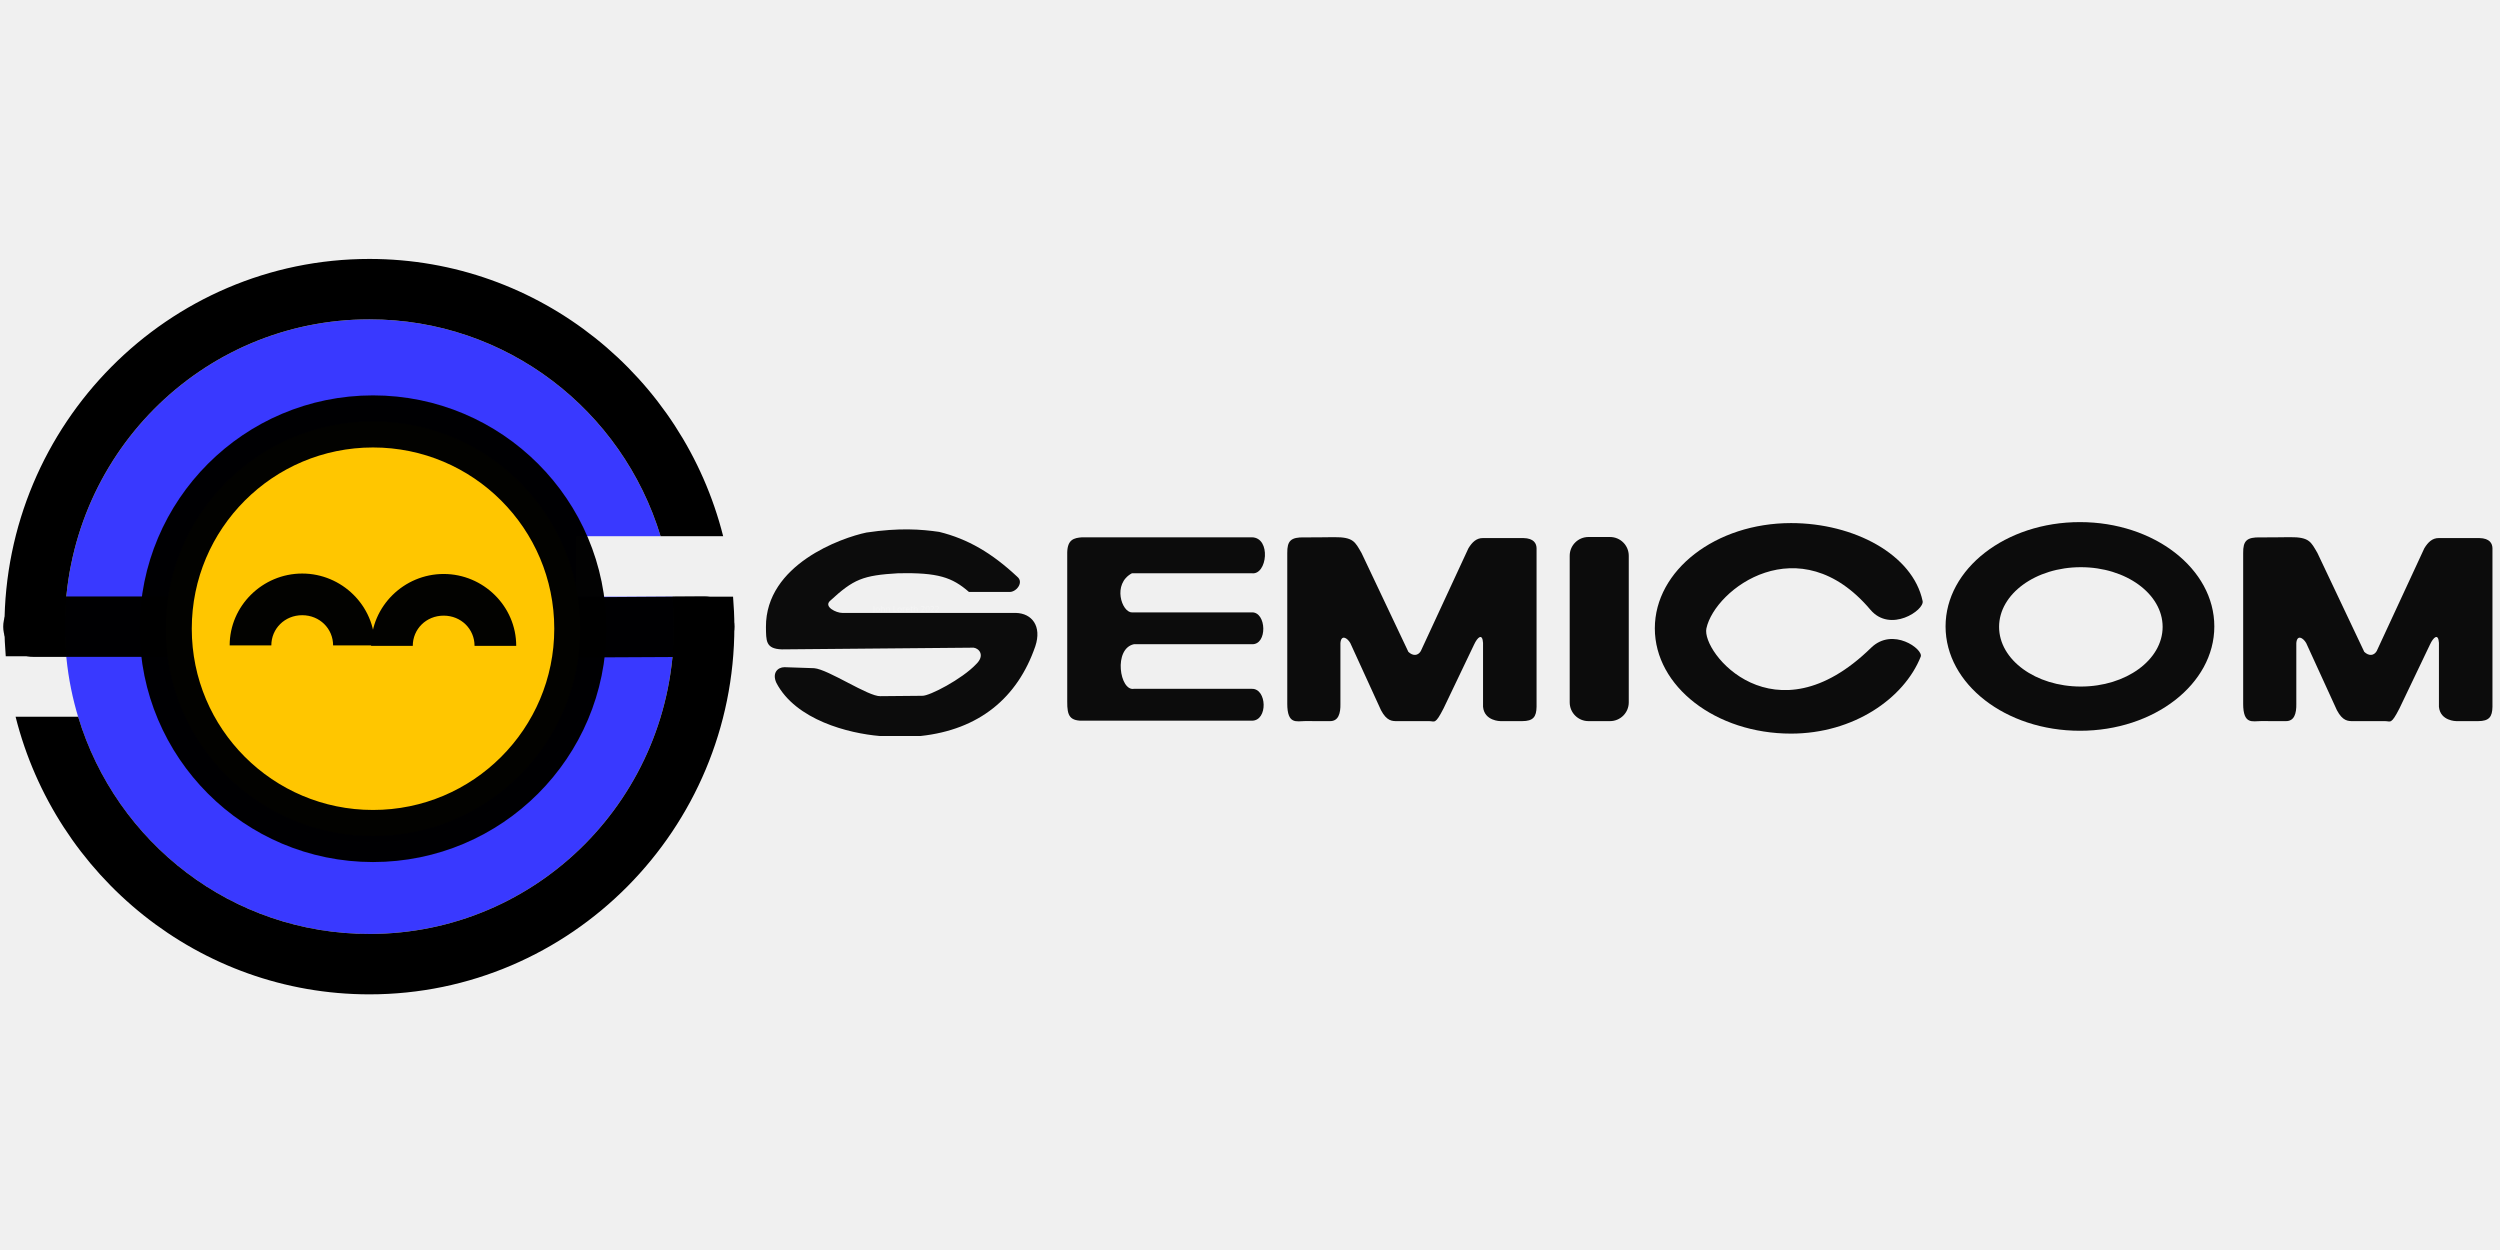
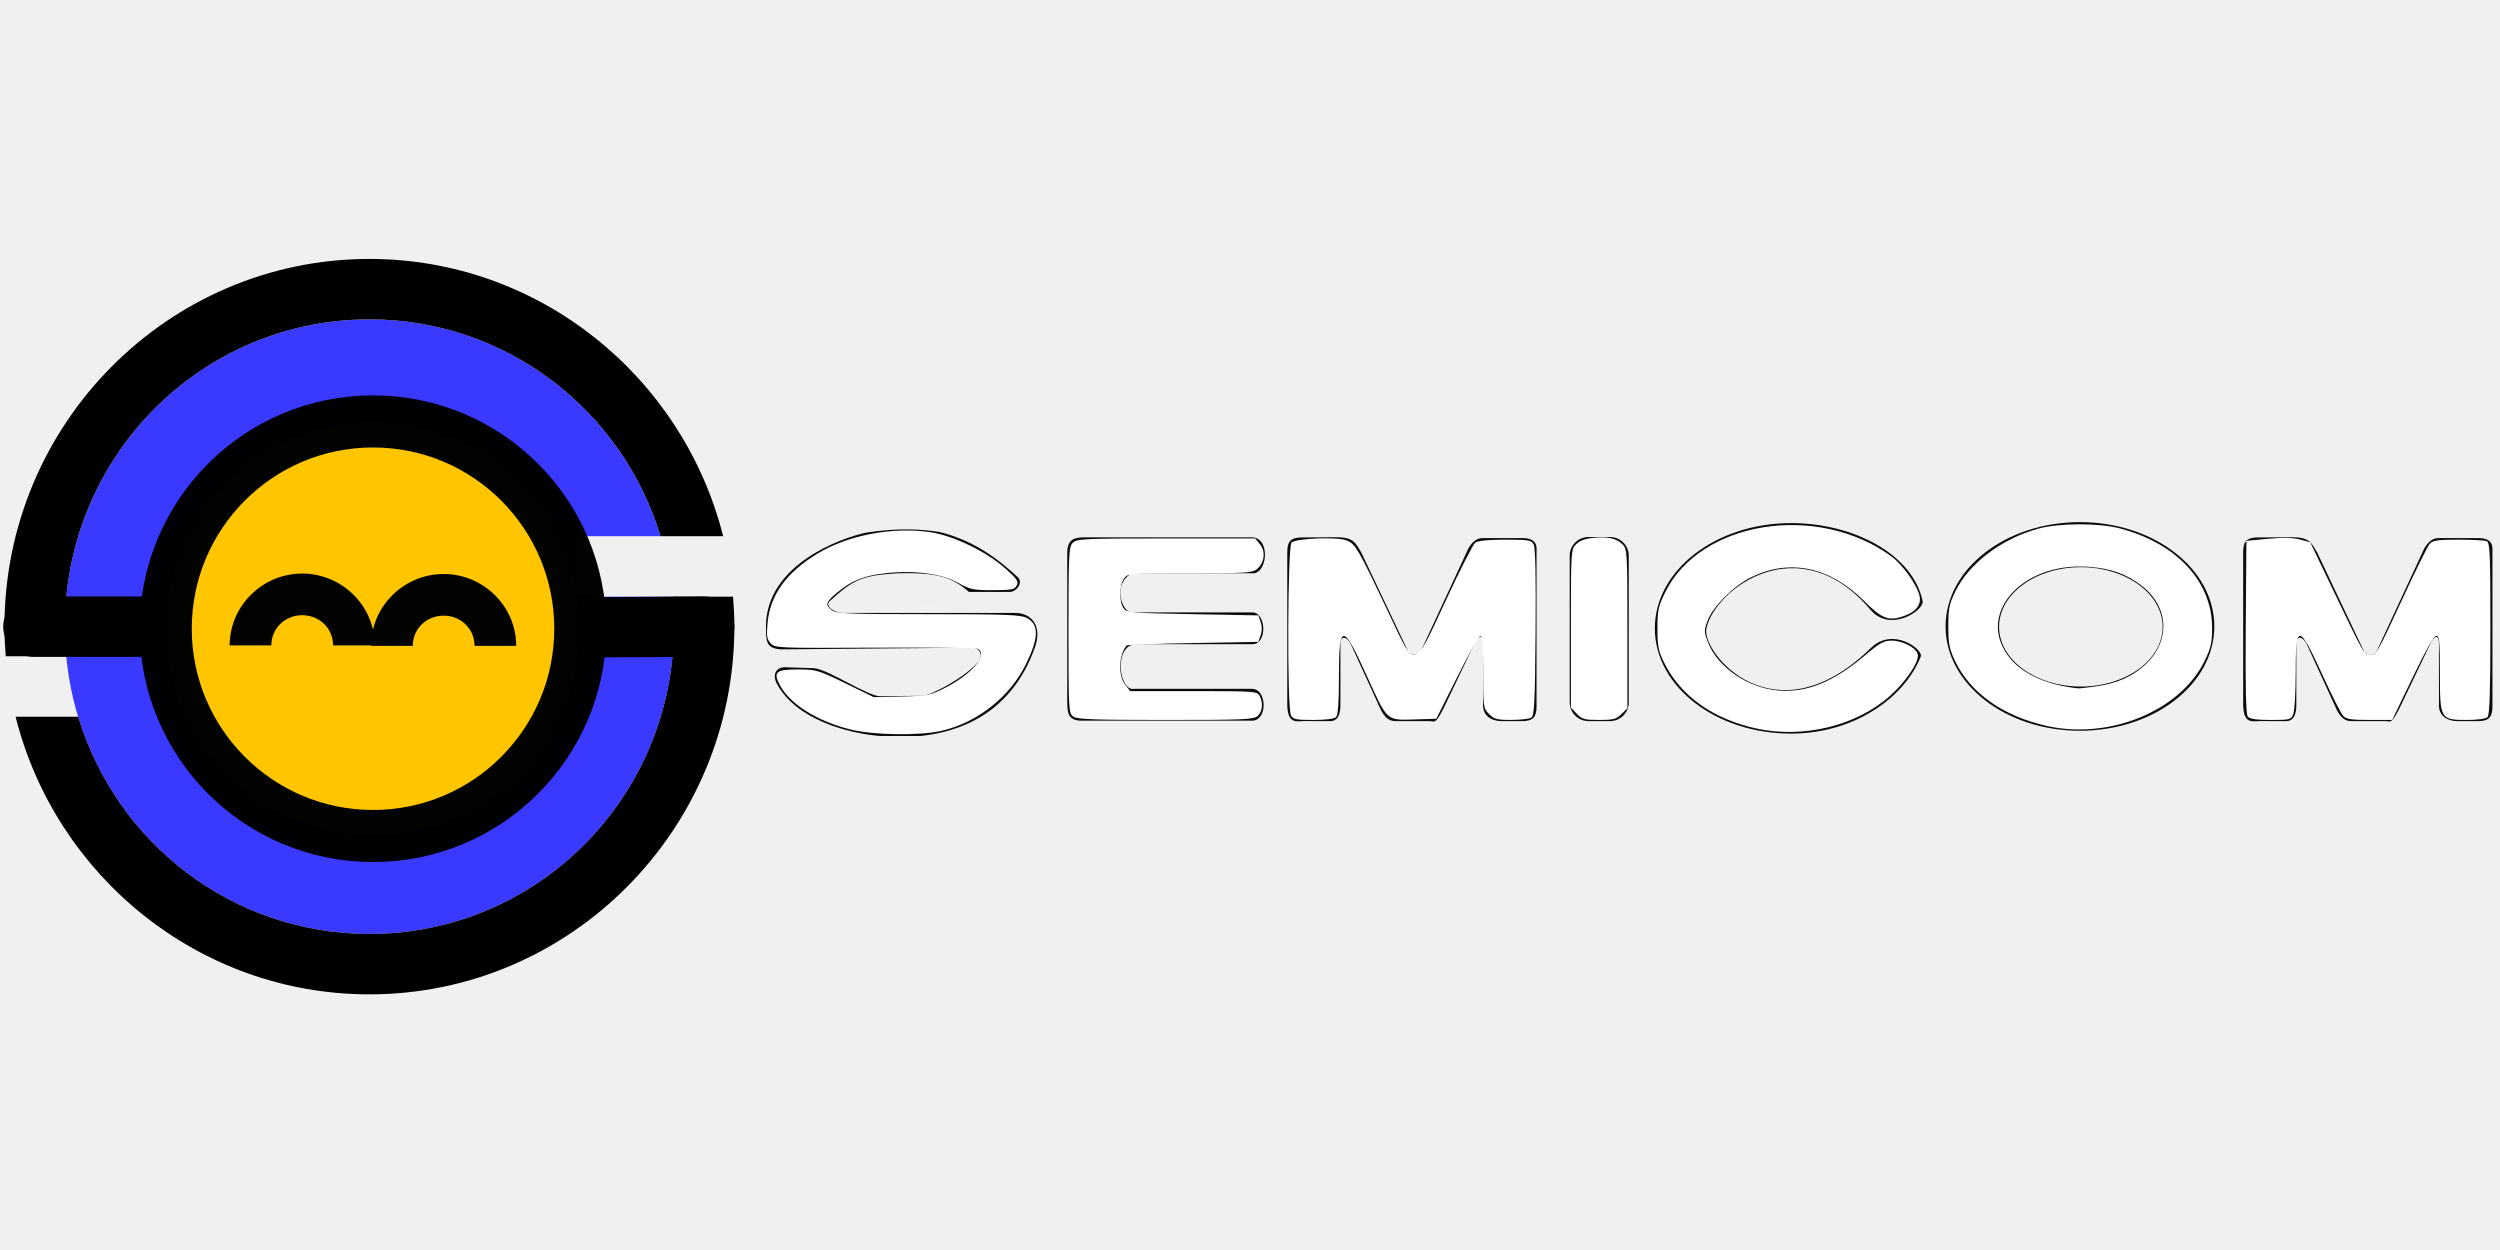
- <svg xmlns="http://www.w3.org/2000/svg" height="300" viewBox="0 0 600 300" width="600">
-   <text fill="#ef00eb" font-family="TrasksHand" font-size="2" stroke="#0105ff" stroke-width="2.5" x="209.505" y="146.872">
-     <tspan fill="#fafafa" fill-opacity=".4" font-size="2" stroke="none" stroke-width="2.5" x="209.505" y="146.872">John Loreth 2022</tspan>
+ <svg xmlns="http://www.w3.org/2000/svg" height="300" viewBox="0 0 600 300" width="600" version="1.1" id="svg36">
+   <defs id="defs40" />
+   <text fill="#ef00eb" font-family="TrasksHand" font-size="2" stroke="#0105ff" stroke-width="2.5" x="209.505" y="146.872" id="text4">
+     <tspan fill="#fafafa" fill-opacity=".4" font-size="2" stroke="none" stroke-width="2.5" x="209.505" y="146.872" id="tspan2">John Loreth 2022</tspan>
  </text>
-   <g fill-opacity=".948">
-     <path d="m242.137 142.059h-9.599c-4.045-3.532-7.442-4.657-16.902-4.482-8.587.505-10.758 1.413-16.434 6.64-1.539 1.398 1.479 2.897 2.965 2.883h41.649c3.856.102 6.26 3.18 4.664 7.992-4.261 12.404-13.498 20.038-27.544 21.549h-9.793c-7.416-.625-20.158-3.809-24.822-12.773-1.076-2.397.359-3.732 1.945-3.742l7.125.239c3.437.287 13.018 6.849 15.914 6.716l10.044-.092c1.678.085 9.55-3.994 12.945-7.609 2.125-2.066.74-3.75-.616-3.94l-46.035.41c-3.953-.138-3.76-2.093-3.817-5.369-.072-15.017 18.149-21.426 24.122-22.673 7.957-1.185 13.11-.779 17.459-.157 6.911 1.705 12.672 5.095 18.748 10.777 1.675 1.373-.349 3.832-2.019 3.631z" />
-     <path d="m256.134 132.587v35.783c-.025 3.503.593 4.759 4.298 4.598h40.004c3.923.027 3.645-7.75 0-7.649h-28.299c-3.409.606-4.966-9.628 0-10.706h28.299c3.813.176 3.54-7.753 0-7.645h-28.772c-2.431.035-4.776-6.822 0-9.384h28.772c3.702.49 4.683-8.573 0-8.63h-40.748c-1.929.144-3.481.516-3.554 3.633z" />
-     <path d="m308.945 168.853v-36.124c-.031-2.893.805-3.848 4.17-3.755 1.06.029 5.577-.042 7.023-.054 4.704-.039 5.059 1.107 6.636 3.809l11.236 23.719c1.127 1.054 2.296.944 2.978-.181l11.442-24.696c.892-1.444 1.908-2.448 3.48-2.437h9.693c2.584.048 3.15 1.358 3.172 2.437v38.056c-.04 2.409-.789 3.443-3.456 3.443h-5.216s-3.854 0-4.174-3.443v-15.333c-.14-2.364-1.296-1.462-2.174.451l-7.293 15.257c-2.047 4.005-2.124 3.069-3.443 3.069h-7.726c-1.163 0-2.466 0-3.849-2.616l-7.371-16.117c-.748-1.305-2.203-2.105-2.372 0l.001 14.564c.047 2.338-.485 4.18-2.485 4.168-2.012-.003-3.946 0-6.037-.008-1.97-.008-4.243.927-4.237-4.208z" />
-     <rect height="44.188" ry="4.501" width="14.176" x="376.728" y="128.881" />
-     <path d="m409.538 150.804c-1.262 5.809 16.352 27.317 39.507 4.678 5.224-5.108 12.628.366 11.927 2.124-3.994 10.013-16.119 18.462-31.123 18.462-18.054 0-32.689-11.311-32.689-25.264s14.635-25.264 32.689-25.264c15.126 0 29.241 7.556 31.582 18.722.456 2.173-7.752 7.731-12.542 2.065-17.037-20.15-37.286-5.025-39.351 4.477z" stroke-linejoin="round" stroke-opacity=".992" stroke-width="10" />
-     <path d="m499.188 125.305a32.251 25.039 0 0 0 -32.252 25.041 32.251 25.039 0 0 0 32.252 25.039 32.251 25.039 0 0 0 32.25-25.039 32.251 25.039 0 0 0 -32.25-25.041zm.219 10.822a19.627 14.323 0 0 1 19.625 14.322 19.627 14.323 0 0 1 -19.625 14.322 19.627 14.323 0 0 1 -19.627-14.322 19.627 14.323 0 0 1 19.627-14.322z" />
-     <path d="m538.36 168.853v-36.124c-.031-2.893.805-3.848 4.17-3.755 1.06.029 5.577-.042 7.023-.054 4.704-.039 5.059 1.107 6.636 3.809l11.236 23.719c1.127 1.054 2.296.944 2.978-.181l11.442-24.696c.892-1.444 1.908-2.448 3.48-2.437h9.693c2.584.048 3.15 1.358 3.172 2.437v38.056c-.04 2.409-.789 3.443-3.456 3.443h-5.216s-3.854 0-4.174-3.443v-15.333c-.14-2.364-1.296-1.462-2.174.451l-7.293 15.257c-2.047 4.005-2.124 3.069-3.443 3.069h-7.726c-1.163 0-2.466 0-3.849-2.616l-7.371-16.117c-.748-1.305-2.203-2.105-2.372 0l.001 14.564c.047 2.338-.485 4.18-2.485 4.168-2.012-.003-3.946 0-6.037-.008-1.97-.008-4.243.927-4.237-4.208z" />
+   <g fill-opacity=".948" id="g20">
+     <path d="m242.137 142.059h-9.599c-4.045-3.532-7.442-4.657-16.902-4.482-8.587.505-10.758 1.413-16.434 6.64-1.539 1.398 1.479 2.897 2.965 2.883h41.649c3.856.102 6.26 3.18 4.664 7.992-4.261 12.404-13.498 20.038-27.544 21.549h-9.793c-7.416-.625-20.158-3.809-24.822-12.773-1.076-2.397.359-3.732 1.945-3.742l7.125.239c3.437.287 13.018 6.849 15.914 6.716l10.044-.092c1.678.085 9.55-3.994 12.945-7.609 2.125-2.066.74-3.75-.616-3.94l-46.035.41c-3.953-.138-3.76-2.093-3.817-5.369-.072-15.017 18.149-21.426 24.122-22.673 7.957-1.185 13.11-.779 17.459-.157 6.911 1.705 12.672 5.095 18.748 10.777 1.675 1.373-.349 3.832-2.019 3.631z" id="path6" />
+     <path d="m256.134 132.587v35.783c-.025 3.503.593 4.759 4.298 4.598h40.004c3.923.027 3.645-7.75 0-7.649h-28.299c-3.409.606-4.966-9.628 0-10.706h28.299c3.813.176 3.54-7.753 0-7.645h-28.772c-2.431.035-4.776-6.822 0-9.384h28.772c3.702.49 4.683-8.573 0-8.63h-40.748c-1.929.144-3.481.516-3.554 3.633z" id="path8" />
+     <path d="m308.945 168.853v-36.124c-.031-2.893.805-3.848 4.17-3.755 1.06.029 5.577-.042 7.023-.054 4.704-.039 5.059 1.107 6.636 3.809l11.236 23.719c1.127 1.054 2.296.944 2.978-.181l11.442-24.696c.892-1.444 1.908-2.448 3.48-2.437h9.693c2.584.048 3.15 1.358 3.172 2.437v38.056c-.04 2.409-.789 3.443-3.456 3.443h-5.216s-3.854 0-4.174-3.443v-15.333c-.14-2.364-1.296-1.462-2.174.451l-7.293 15.257c-2.047 4.005-2.124 3.069-3.443 3.069h-7.726c-1.163 0-2.466 0-3.849-2.616l-7.371-16.117c-.748-1.305-2.203-2.105-2.372 0l.001 14.564c.047 2.338-.485 4.18-2.485 4.168-2.012-.003-3.946 0-6.037-.008-1.97-.008-4.243.927-4.237-4.208z" id="path10" />
+     <rect height="44.188" ry="4.501" width="14.176" x="376.728" y="128.881" id="rect12" />
+     <path d="m409.538 150.804c-1.262 5.809 16.352 27.317 39.507 4.678 5.224-5.108 12.628.366 11.927 2.124-3.994 10.013-16.119 18.462-31.123 18.462-18.054 0-32.689-11.311-32.689-25.264s14.635-25.264 32.689-25.264c15.126 0 29.241 7.556 31.582 18.722.456 2.173-7.752 7.731-12.542 2.065-17.037-20.15-37.286-5.025-39.351 4.477z" stroke-linejoin="round" stroke-opacity=".992" stroke-width="10" id="path14" />
+     <path d="m499.188 125.305a32.251 25.039 0 0 0 -32.252 25.041 32.251 25.039 0 0 0 32.252 25.039 32.251 25.039 0 0 0 32.25-25.039 32.251 25.039 0 0 0 -32.25-25.041zm.219 10.822a19.627 14.323 0 0 1 19.625 14.322 19.627 14.323 0 0 1 -19.625 14.322 19.627 14.323 0 0 1 -19.627-14.322 19.627 14.323 0 0 1 19.627-14.322z" id="path16" />
+     <path d="m538.36 168.853v-36.124c-.031-2.893.805-3.848 4.17-3.755 1.06.029 5.577-.042 7.023-.054 4.704-.039 5.059 1.107 6.636 3.809l11.236 23.719c1.127 1.054 2.296.944 2.978-.181l11.442-24.696c.892-1.444 1.908-2.448 3.48-2.437h9.693c2.584.048 3.15 1.358 3.172 2.437v38.056c-.04 2.409-.789 3.443-3.456 3.443h-5.216s-3.854 0-4.174-3.443v-15.333c-.14-2.364-1.296-1.462-2.174.451l-7.293 15.257c-2.047 4.005-2.124 3.069-3.443 3.069h-7.726c-1.163 0-2.466 0-3.849-2.616l-7.371-16.117c-.748-1.305-2.203-2.105-2.372 0l.001 14.564c.047 2.338-.485 4.18-2.485 4.168-2.012-.003-3.946 0-6.037-.008-1.97-.008-4.243.927-4.237-4.208z" id="path18" />
  </g>
-   <g>
-     <path d="m88.66 76.645c-40.419 0-73.09 32.901-73.09 73.75s32.671 73.75 73.09 73.75c40.419 0 73.088-32.901 73.088-73.75 0-2.43-.124-4.83-.35-7.199h-23.102v-14.514h20.244c-9.162-30.19-36.946-52.037-69.881-52.037z" fill="#3939ff" />
-     <path d="m88.66 62.145c-48.32 0-87.59 39.629-87.59 88.25 0 2.395.122 4.76.309 7.107h14.535c-.22-2.339-.344-4.708-.344-7.107 0-40.849 32.671-73.75 73.09-73.75 32.935 0 60.719 21.847 69.881 52.037h15.016c-9.627-38.174-44.019-66.537-84.896-66.537zm87.271 81.051h-14.533c.226 2.369.35 4.769.35 7.199 0 40.849-32.669 73.75-73.088 73.75-32.967 0-60.774-21.891-69.908-52.127h-15.01c9.597 38.219 44.009 66.627 84.918 66.627 48.32 0 87.588-39.629 87.588-88.25 0-2.426-.125-4.822-.316-7.199zm-160.01 14.307h-.008c.289 2.472.207 2.088.008 0z" />
-     <path d="m138.654 143.353v14.444l30.344-.153c4.004-.02 7.25-3.246 7.25-7.25s-3.246-7.25-7.25-7.25m-128.748 0h-32.229c-4.004 0-7.25 3.246-7.25 7.25s3.246 7.25 7.25 7.25h32.137" fill-opacity=".992" />
-     <g stroke-linejoin="round">
-       <circle cx="89.525" cy="150.891" fill="#ffc600" r="49.75" stroke="#000" stroke-linecap="round" stroke-opacity=".992" stroke-width="12.5" />
-       <path d="m72.531 137.65c-9.522 0-17.412 7.746-17.412 17.25h10c0-4.027 3.223-7.25 7.412-7.25s7.414 3.223 7.414 7.25h10c0-9.504-7.892-17.25-17.414-17.25zm33.949.104c-9.522 0-17.414 7.746-17.414 17.25h10c0-4.027 3.225-7.25 7.414-7.25 4.189 0 7.412 3.223 7.412 7.25h10c0-9.504-7.89-17.25-17.412-17.25z" fill-opacity=".992" />
+   <g id="g34">
+     <path d="m88.66 76.645c-40.419 0-73.09 32.901-73.09 73.75s32.671 73.75 73.09 73.75c40.419 0 73.088-32.901 73.088-73.75 0-2.43-.124-4.83-.35-7.199h-23.102v-14.514h20.244c-9.162-30.19-36.946-52.037-69.881-52.037z" fill="#3939ff" id="path22" />
+     <path d="m88.66 62.145c-48.32 0-87.59 39.629-87.59 88.25 0 2.395.122 4.76.309 7.107h14.535c-.22-2.339-.344-4.708-.344-7.107 0-40.849 32.671-73.75 73.09-73.75 32.935 0 60.719 21.847 69.881 52.037h15.016c-9.627-38.174-44.019-66.537-84.896-66.537zm87.271 81.051h-14.533c.226 2.369.35 4.769.35 7.199 0 40.849-32.669 73.75-73.088 73.75-32.967 0-60.774-21.891-69.908-52.127h-15.01c9.597 38.219 44.009 66.627 84.918 66.627 48.32 0 87.588-39.629 87.588-88.25 0-2.426-.125-4.822-.316-7.199zm-160.01 14.307h-.008c.289 2.472.207 2.088.008 0z" id="path24" />
+     <path d="m138.654 143.353v14.444l30.344-.153c4.004-.02 7.25-3.246 7.25-7.25s-3.246-7.25-7.25-7.25m-128.748 0h-32.229c-4.004 0-7.25 3.246-7.25 7.25s3.246 7.25 7.25 7.25h32.137" fill-opacity=".992" id="path26" />
+     <g stroke-linejoin="round" id="g32">
+       <circle cx="89.525" cy="150.891" fill="#ffc600" r="49.75" stroke="#000" stroke-linecap="round" stroke-opacity=".992" stroke-width="12.5" id="circle28" />
+       <path d="m72.531 137.65c-9.522 0-17.412 7.746-17.412 17.25h10c0-4.027 3.223-7.25 7.412-7.25s7.414 3.223 7.414 7.25h10c0-9.504-7.892-17.25-17.414-17.25zm33.949.104c-9.522 0-17.414 7.746-17.414 17.25h10c0-4.027 3.225-7.25 7.414-7.25 4.189 0 7.412 3.223 7.412 7.25h10c0-9.504-7.89-17.25-17.412-17.25z" fill-opacity=".992" id="path30" />
    </g>
  </g>
+   <path style="fill:#ffffff;stroke-width:0.577" d="m 204.104,175.071 c -7.859,-1.932 -14.46,-6.056 -16.876,-10.544 -1.742,-3.235 -1.059,-3.854 4.248,-3.854 4.412,0 4.851,0.128 11.4,3.317 l 6.811,3.317 6.647,-0.144 c 6.178,-0.134 6.904,-0.274 10.293,-1.981 6.612,-3.333 10.561,-7.942 8.105,-9.46 -0.359,-0.222 -11.467,-0.35 -24.685,-0.285 -23.585,0.116 -24.051,0.096 -25.104,-1.067 -0.903,-0.997 -1.017,-1.775 -0.724,-4.912 0.624,-6.682 4.548,-12.099 12.052,-16.636 7.28,-4.402 18.052,-6.434 27.014,-5.095 5.547,0.828 13.488,4.674 18.01,8.721 2.827,2.53 3.227,3.129 2.72,4.077 -0.519,0.969 -1.252,1.11 -5.775,1.11 -4.702,0 -5.467,-0.161 -8.28,-1.749 -3.926,-2.216 -10.586,-3.095 -17.482,-2.309 -5.215,0.595 -8.105,1.761 -11.643,4.7 -2.696,2.239 -2.885,2.973 -1.091,4.229 1.106,0.774 4.287,0.898 23.106,0.898 18.386,0 22.09,0.138 23.517,0.876 3.035,1.57 2.988,4.752 -0.165,11.158 -3.84,7.802 -11.55,13.908 -20.107,15.925 -5.287,1.246 -16.332,1.1 -21.991,-0.292 z" id="path968" />
+   <path style="fill:#ffffff;stroke-width:0.577" d="m 257.562,171.97 c -1.071,-0.783 -1.12,-1.686 -1.12,-20.748 0,-18.363 0.081,-20.011 1.03,-20.96 0.952,-0.952 2.652,-1.03 22.407,-1.03 h 21.377 l 1.15,1.421 c 1.403,1.732 1.065,4.435 -0.741,5.935 -1.089,0.904 -2.774,1.01 -16.119,1.01 -14.747,0 -14.913,0.013 -15.801,1.282 -1.122,1.602 -1.167,5.629 -0.08,7.117 0.766,1.048 1.826,1.138 16.573,1.408 l 15.755,0.288 0.557,1.587 c 0.358,1.02 0.358,2.153 0,3.173 l -0.557,1.587 -15.661,0.288 c -8.613,0.159 -15.777,0.418 -15.918,0.577 -1.916,2.147 -2.116,7.225 -0.372,9.441 l 1.196,1.52 h 15.226 c 14.463,0 15.256,0.056 15.824,1.116 0.911,1.703 0.714,3.792 -0.458,4.852 -0.941,0.852 -3.327,0.955 -22.101,0.955 -17.264,0 -21.247,-0.147 -22.166,-0.819 z" id="path1007" />
+   <path style="fill:#ffffff;stroke-width:0.577" d="m 309.828,171.673 c -0.945,-1.765 -0.807,-40.684 0.147,-41.476 1.191,-0.988 10.759,-1.382 13.072,-0.538 2.254,0.823 2.815,1.785 10.442,17.928 6.261,13.252 5.68,13.408 13.59,-3.644 3.311,-7.139 6.455,-13.305 6.985,-13.702 0.632,-0.473 3.107,-0.721 7.18,-0.721 5.629,0 6.274,0.109 6.834,1.156 0.416,0.777 0.564,7.694 0.453,21.079 -0.141,16.958 -0.295,20.004 -1.031,20.47 -0.476,0.301 -2.63,0.551 -4.786,0.555 -3.4,0.008 -4.109,-0.179 -5.337,-1.407 -1.379,-1.379 -1.416,-1.647 -1.416,-10.144 0,-6.707 -0.167,-8.681 -0.721,-8.524 -0.397,0.112 -2.928,4.612 -5.625,10 l -4.904,9.796 -5.361,0.166 c -6.626,0.205 -6.369,0.443 -11.282,-10.407 -5.83,-12.874 -6.723,-12.865 -6.723,0.064 0,6.294 -0.212,9.294 -0.692,9.774 -0.427,0.427 -2.521,0.692 -5.46,0.692 -4.124,0 -4.849,-0.151 -5.365,-1.116 z" id="path1046" />
+   <path style="fill:#ffffff;stroke-width:0.577" d="m 378.418,171.299 -1.399,-1.489 V 150.834 c 0,-18.693 0.019,-18.995 1.25,-20.226 0.833,-0.833 2.217,-1.343 4.151,-1.528 3.547,-0.341 5.521,0.111 7.017,1.607 1.088,1.088 1.139,1.99 1.139,20.204 v 19.065 l -1.416,1.416 c -1.229,1.229 -1.941,1.416 -5.38,1.416 -3.516,0 -4.122,-0.168 -5.363,-1.489 z" id="path1085" />
+   <path style="fill:#ffffff;stroke-width:0.577" d="m 421.442,174.819 c -10.381,-2.285 -18.157,-7.857 -22.061,-15.807 -1.361,-2.77 -1.593,-3.959 -1.593,-8.159 0,-4.386 0.203,-5.329 1.885,-8.745 8.415,-17.094 36.473,-21.547 54.214,-8.606 2.793,2.037 6.297,6.986 6.828,9.643 0.435,2.178 -1.153,3.94 -4.441,4.925 -3.178,0.952 -4.77,0.263 -8.911,-3.858 -8.243,-8.203 -17.823,-10.205 -27.098,-5.664 -4.152,2.033 -9.119,6.962 -10.402,10.322 -0.931,2.439 -0.929,2.713 0.056,5.29 2.297,6.016 9.707,11.049 17.037,11.574 6.959,0.498 13.218,-2.124 21.167,-8.867 3.006,-2.55 4.062,-3.116 5.813,-3.116 2.784,0 6.106,1.783 6.348,3.408 0.266,1.786 -2.944,6.512 -6.691,9.852 -8.079,7.201 -20.838,10.3 -32.151,7.809 z" id="path1124" />
+   <path style="fill:#ffffff;stroke-width:0.577" d="m 491.25,174.231 c -10.561,-2.359 -18.478,-7.996 -22.108,-15.74 -1.297,-2.767 -1.546,-4.089 -1.546,-8.203 0,-4.254 0.224,-5.362 1.694,-8.365 3.299,-6.742 11.149,-12.668 19.941,-15.054 5.028,-1.364 14.568,-1.38 19.615,-0.033 13.656,3.646 22.073,12.77 22.06,23.912 -0.004,3.568 -0.288,4.784 -1.861,7.979 -5.86,11.904 -22.801,18.853 -37.795,15.504 z m 11.892,-9.517 c 4.911,-0.711 8.463,-2.255 11.518,-5.01 6.353,-5.728 6.012,-14.078 -0.786,-19.235 -3.618,-2.745 -7.34,-4.056 -12.59,-4.438 -16.48,-1.198 -27.487,11.897 -18.665,22.204 3.175,3.709 8.988,6.221 16.132,6.97 0.317,0.033 2.294,-0.188 4.392,-0.491 z" id="path1163" />
+   <path style="fill:#ffffff;stroke-width:0.577" d="m 539.486,171.999 c -0.468,-0.564 -0.612,-6.692 -0.503,-21.49 l 0.152,-20.701 5.192,-0.496 c 3.588,-0.343 5.955,-0.29 7.66,0.171 l 2.468,0.667 5.166,10.791 c 7.883,16.466 7.594,15.961 9.25,16.154 1.386,0.162 1.796,-0.541 7.406,-12.692 3.267,-7.075 6.346,-13.318 6.844,-13.873 0.75,-0.837 1.915,-1.01 6.825,-1.01 3.257,0 6.332,0.158 6.834,0.35 0.809,0.31 0.913,2.697 0.913,20.942 0,15.247 -0.18,20.772 -0.692,21.284 -0.412,0.412 -2.397,0.692 -4.904,0.692 -6.424,0 -6.519,-0.164 -6.519,-11.25 0,-7.575 -0.133,-8.942 -0.868,-8.942 -0.554,0 -2.623,3.647 -5.727,10.096 l -4.859,10.096 h -5.434 c -4.461,0 -5.599,-0.182 -6.356,-1.019 -0.507,-0.56 -2.644,-4.779 -4.748,-9.375 -5.895,-12.875 -6.624,-12.97 -6.624,-0.86 0,4.562 -0.253,8.96 -0.563,9.774 -0.542,1.426 -0.738,1.48 -5.41,1.48 -3.397,0 -5.043,-0.236 -5.502,-0.789 z" id="path1202" />
</svg>
